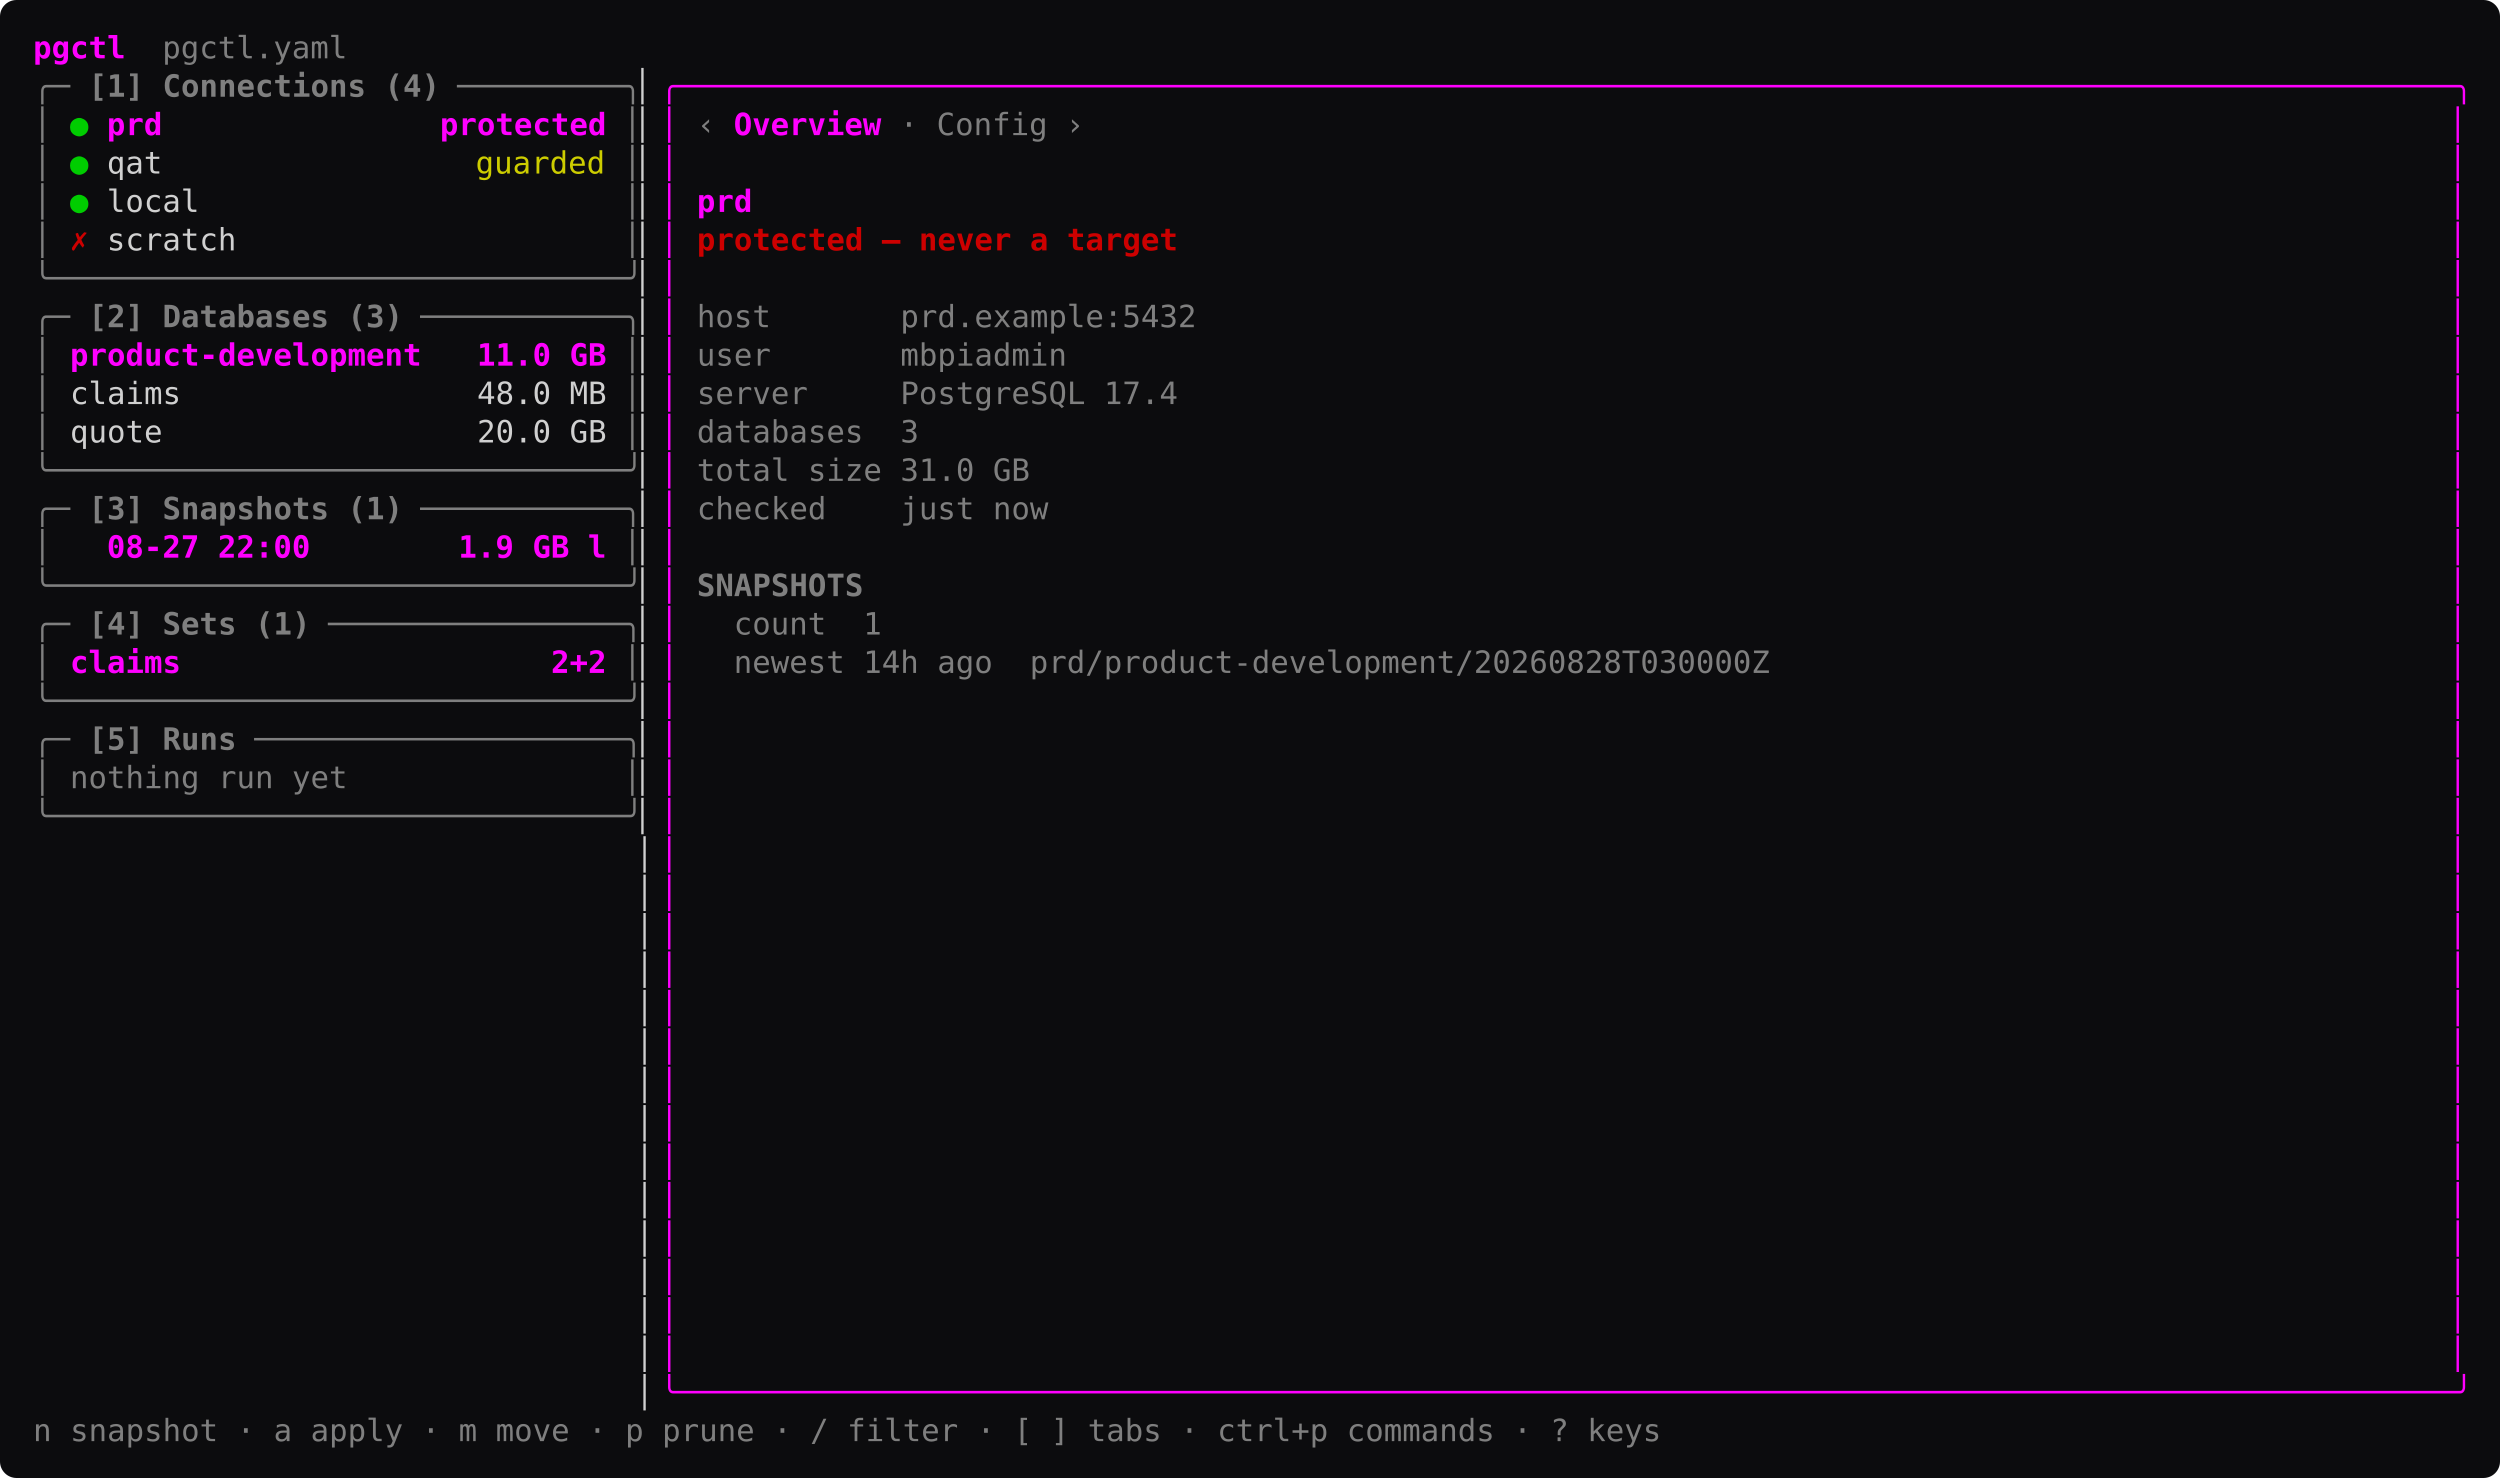
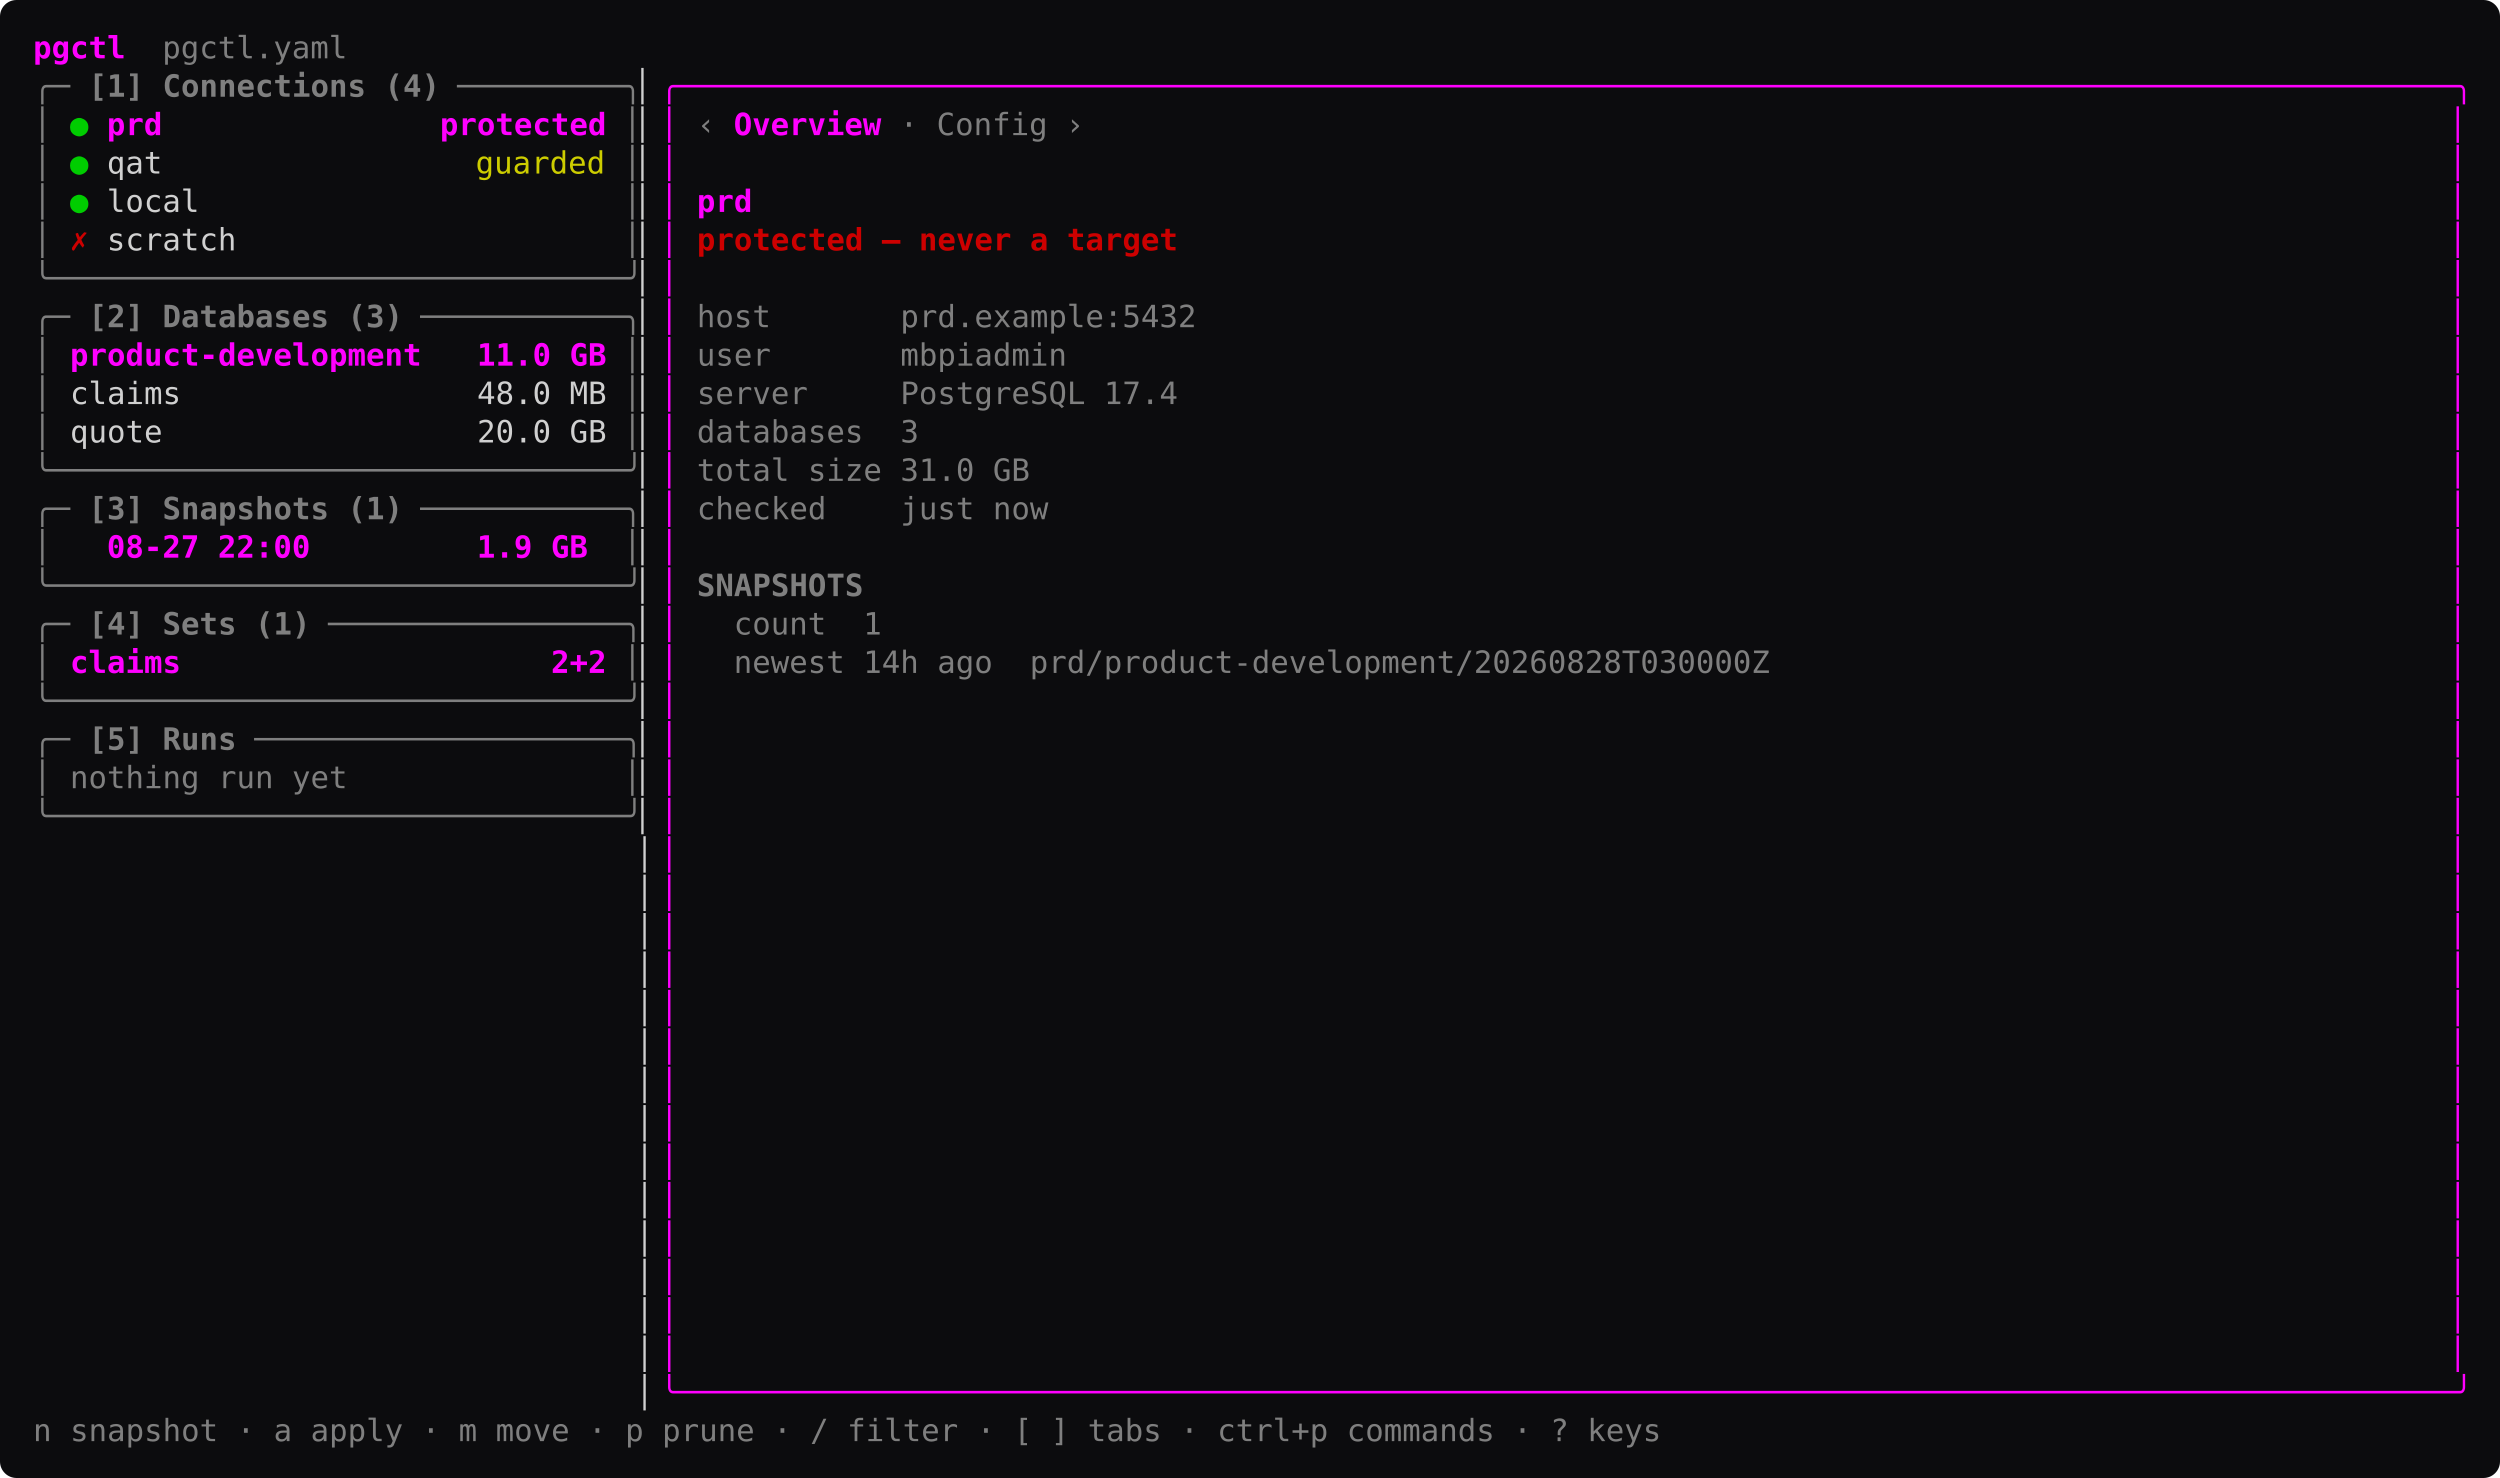
<svg xmlns="http://www.w3.org/2000/svg" width="1057.6" height="625.25" viewBox="0 0 1057.6 625.25" font-family="ui-monospace, 'SF Mono', SFMono-Regular, Menlo, Consolas, 'DejaVu Sans Mono', monospace" font-size="13" role="img">
  <rect width="1057.6" height="625.25" rx="7" fill="#0c0c0e" />
  <text x="14" y="24.68" textLength="39" lengthAdjust="spacing" fill="#ff00ff" font-weight="600" xml:space="preserve">pgctl</text>
  <text x="53" y="24.68" textLength="93.6" lengthAdjust="spacing" fill="#7f7f7f" xml:space="preserve">  pgctl.yaml</text>
  <text x="14" y="40.92" textLength="15.6" lengthAdjust="spacing" fill="#7f7f7f" xml:space="preserve">╭─</text>
  <text x="29.6" y="40.92" textLength="156" lengthAdjust="spacing" fill="#7f7f7f" font-weight="600" xml:space="preserve"> [1] Connections (4)</text>
  <text x="193.4" y="40.92" textLength="78" lengthAdjust="spacing" fill="#7f7f7f" xml:space="preserve">─────────╮</text>
  <text x="271.4" y="40.92" textLength="7.8" lengthAdjust="spacing" fill="#d0d0d0" xml:space="preserve">▏</text>
  <text x="279.2" y="40.92" textLength="764.4" lengthAdjust="spacing" fill="#ff00ff" xml:space="preserve">╭────────────────────────────────────────────────────────────────────────────────────────────────╮</text>
  <text x="14" y="57.17" textLength="7.8" lengthAdjust="spacing" fill="#7f7f7f" xml:space="preserve">│</text>
  <text x="29.6" y="57.17" textLength="7.8" lengthAdjust="spacing" fill="#00cd00" xml:space="preserve">●</text>
  <text x="45.2" y="57.17" textLength="210.6" lengthAdjust="spacing" fill="#ff00ff" font-weight="600" xml:space="preserve">prd               protected</text>
  <text x="263.6" y="57.17" textLength="7.8" lengthAdjust="spacing" fill="#7f7f7f" xml:space="preserve">│</text>
  <text x="271.4" y="57.17" textLength="7.8" lengthAdjust="spacing" fill="#d0d0d0" xml:space="preserve">▏</text>
  <text x="279.2" y="57.17" textLength="7.8" lengthAdjust="spacing" fill="#ff00ff" xml:space="preserve">│</text>
  <text x="294.8" y="57.17" textLength="7.8" lengthAdjust="spacing" fill="#7f7f7f" xml:space="preserve">‹</text>
  <text x="310.4" y="57.17" textLength="7.8" lengthAdjust="spacing" fill="#ff00ff" font-weight="600" xml:space="preserve">O</text>
  <text x="318.2" y="57.17" textLength="7.8" lengthAdjust="spacing" fill="#ff00ff" font-weight="600" xml:space="preserve">v</text>
  <text x="326" y="57.17" textLength="7.8" lengthAdjust="spacing" fill="#ff00ff" font-weight="600" xml:space="preserve">e</text>
  <text x="333.8" y="57.17" textLength="7.8" lengthAdjust="spacing" fill="#ff00ff" font-weight="600" xml:space="preserve">r</text>
  <text x="341.6" y="57.17" textLength="7.8" lengthAdjust="spacing" fill="#ff00ff" font-weight="600" xml:space="preserve">v</text>
  <text x="349.4" y="57.17" textLength="7.8" lengthAdjust="spacing" fill="#ff00ff" font-weight="600" xml:space="preserve">i</text>
  <text x="357.2" y="57.17" textLength="7.8" lengthAdjust="spacing" fill="#ff00ff" font-weight="600" xml:space="preserve">e</text>
  <text x="365" y="57.17" textLength="7.8" lengthAdjust="spacing" fill="#ff00ff" font-weight="600" xml:space="preserve">w</text>
  <text x="380.6" y="57.17" textLength="7.8" lengthAdjust="spacing" fill="#7f7f7f" xml:space="preserve">·</text>
  <text x="388.4" y="57.17" textLength="54.6" lengthAdjust="spacing" fill="#7f7f7f" xml:space="preserve"> Config</text>
  <text x="450.8" y="57.17" textLength="7.8" lengthAdjust="spacing" fill="#7f7f7f" xml:space="preserve">›</text>
  <text x="1035.8" y="57.17" textLength="7.8" lengthAdjust="spacing" fill="#ff00ff" xml:space="preserve">│</text>
  <text x="14" y="73.42" textLength="7.8" lengthAdjust="spacing" fill="#7f7f7f" xml:space="preserve">│</text>
  <text x="29.6" y="73.42" textLength="7.8" lengthAdjust="spacing" fill="#00cd00" xml:space="preserve">●</text>
  <text x="45.2" y="73.42" textLength="23.4" lengthAdjust="spacing" fill="#d0d0d0" xml:space="preserve">qat</text>
  <text x="201.2" y="73.42" textLength="54.6" lengthAdjust="spacing" fill="#cdcd00" xml:space="preserve">guarded</text>
  <text x="263.6" y="73.42" textLength="7.8" lengthAdjust="spacing" fill="#7f7f7f" xml:space="preserve">│</text>
  <text x="271.4" y="73.42" textLength="7.8" lengthAdjust="spacing" fill="#d0d0d0" xml:space="preserve">▏</text>
  <text x="279.2" y="73.42" textLength="7.8" lengthAdjust="spacing" fill="#ff00ff" xml:space="preserve">│</text>
  <text x="1035.8" y="73.42" textLength="7.8" lengthAdjust="spacing" fill="#ff00ff" xml:space="preserve">│</text>
  <text x="14" y="89.67" textLength="7.8" lengthAdjust="spacing" fill="#7f7f7f" xml:space="preserve">│</text>
  <text x="29.6" y="89.67" textLength="7.8" lengthAdjust="spacing" fill="#00cd00" xml:space="preserve">●</text>
  <text x="45.2" y="89.67" textLength="39" lengthAdjust="spacing" fill="#d0d0d0" xml:space="preserve">local</text>
  <text x="263.6" y="89.67" textLength="7.8" lengthAdjust="spacing" fill="#7f7f7f" xml:space="preserve">│</text>
  <text x="271.4" y="89.67" textLength="7.8" lengthAdjust="spacing" fill="#d0d0d0" xml:space="preserve">▏</text>
  <text x="279.2" y="89.67" textLength="7.8" lengthAdjust="spacing" fill="#ff00ff" xml:space="preserve">│</text>
  <text x="294.8" y="89.67" textLength="23.4" lengthAdjust="spacing" fill="#ff00ff" font-weight="600" xml:space="preserve">prd</text>
  <text x="1035.8" y="89.67" textLength="7.8" lengthAdjust="spacing" fill="#ff00ff" xml:space="preserve">│</text>
  <text x="14" y="105.92" textLength="7.8" lengthAdjust="spacing" fill="#7f7f7f" xml:space="preserve">│</text>
  <text x="29.6" y="105.92" textLength="7.8" lengthAdjust="spacing" fill="#cd0000" font-weight="600" xml:space="preserve">✗</text>
  <text x="45.2" y="105.92" textLength="54.6" lengthAdjust="spacing" fill="#d0d0d0" xml:space="preserve">scratch</text>
  <text x="263.6" y="105.92" textLength="7.8" lengthAdjust="spacing" fill="#7f7f7f" xml:space="preserve">│</text>
  <text x="271.4" y="105.92" textLength="7.8" lengthAdjust="spacing" fill="#d0d0d0" xml:space="preserve">▏</text>
  <text x="279.2" y="105.92" textLength="7.8" lengthAdjust="spacing" fill="#ff00ff" xml:space="preserve">│</text>
  <text x="294.8" y="105.92" textLength="202.8" lengthAdjust="spacing" fill="#cd0000" font-weight="600" xml:space="preserve">protected — never a target</text>
  <text x="1035.8" y="105.92" textLength="7.8" lengthAdjust="spacing" fill="#ff00ff" xml:space="preserve">│</text>
  <text x="14" y="122.17" textLength="257.4" lengthAdjust="spacing" fill="#7f7f7f" xml:space="preserve">╰───────────────────────────────╯</text>
  <text x="271.4" y="122.17" textLength="7.8" lengthAdjust="spacing" fill="#d0d0d0" xml:space="preserve">▏</text>
  <text x="279.2" y="122.17" textLength="7.8" lengthAdjust="spacing" fill="#ff00ff" xml:space="preserve">│</text>
  <text x="1035.8" y="122.17" textLength="7.8" lengthAdjust="spacing" fill="#ff00ff" xml:space="preserve">│</text>
  <text x="14" y="138.43" textLength="15.6" lengthAdjust="spacing" fill="#7f7f7f" xml:space="preserve">╭─</text>
  <text x="29.6" y="138.43" textLength="140.4" lengthAdjust="spacing" fill="#7f7f7f" font-weight="600" xml:space="preserve"> [2] Databases (3)</text>
  <text x="177.8" y="138.43" textLength="93.6" lengthAdjust="spacing" fill="#7f7f7f" xml:space="preserve">───────────╮</text>
  <text x="271.4" y="138.43" textLength="7.8" lengthAdjust="spacing" fill="#d0d0d0" xml:space="preserve">▏</text>
  <text x="279.2" y="138.43" textLength="7.8" lengthAdjust="spacing" fill="#ff00ff" xml:space="preserve">│</text>
  <text x="294.8" y="138.43" textLength="210.6" lengthAdjust="spacing" fill="#7f7f7f" xml:space="preserve">host       prd.example:5432</text>
  <text x="1035.8" y="138.43" textLength="7.8" lengthAdjust="spacing" fill="#ff00ff" xml:space="preserve">│</text>
  <text x="14" y="154.68" textLength="7.8" lengthAdjust="spacing" fill="#7f7f7f" xml:space="preserve">│</text>
  <text x="29.6" y="154.68" textLength="226.2" lengthAdjust="spacing" fill="#ff00ff" font-weight="600" xml:space="preserve">product-development   11.0 GB</text>
  <text x="263.6" y="154.68" textLength="7.8" lengthAdjust="spacing" fill="#7f7f7f" xml:space="preserve">│</text>
  <text x="271.4" y="154.68" textLength="7.8" lengthAdjust="spacing" fill="#d0d0d0" xml:space="preserve">▏</text>
  <text x="279.2" y="154.68" textLength="7.8" lengthAdjust="spacing" fill="#ff00ff" xml:space="preserve">│</text>
  <text x="294.8" y="154.68" textLength="156" lengthAdjust="spacing" fill="#7f7f7f" xml:space="preserve">user       mbpiadmin</text>
  <text x="1035.8" y="154.68" textLength="7.8" lengthAdjust="spacing" fill="#ff00ff" xml:space="preserve">│</text>
  <text x="14" y="170.93" textLength="7.8" lengthAdjust="spacing" fill="#7f7f7f" xml:space="preserve">│</text>
  <text x="21.8" y="170.93" textLength="234" lengthAdjust="spacing" fill="#d0d0d0" xml:space="preserve"> claims                48.0 MB</text>
  <text x="263.6" y="170.93" textLength="7.8" lengthAdjust="spacing" fill="#7f7f7f" xml:space="preserve">│</text>
  <text x="271.4" y="170.93" textLength="7.8" lengthAdjust="spacing" fill="#d0d0d0" xml:space="preserve">▏</text>
  <text x="279.2" y="170.93" textLength="7.8" lengthAdjust="spacing" fill="#ff00ff" xml:space="preserve">│</text>
  <text x="294.8" y="170.93" textLength="202.8" lengthAdjust="spacing" fill="#7f7f7f" xml:space="preserve">server     PostgreSQL 17.4</text>
  <text x="1035.8" y="170.93" textLength="7.8" lengthAdjust="spacing" fill="#ff00ff" xml:space="preserve">│</text>
  <text x="14" y="187.18" textLength="7.8" lengthAdjust="spacing" fill="#7f7f7f" xml:space="preserve">│</text>
  <text x="21.8" y="187.18" textLength="234" lengthAdjust="spacing" fill="#d0d0d0" xml:space="preserve"> quote                 20.0 GB</text>
  <text x="263.6" y="187.18" textLength="7.8" lengthAdjust="spacing" fill="#7f7f7f" xml:space="preserve">│</text>
  <text x="271.4" y="187.18" textLength="7.8" lengthAdjust="spacing" fill="#d0d0d0" xml:space="preserve">▏</text>
  <text x="279.2" y="187.18" textLength="7.8" lengthAdjust="spacing" fill="#ff00ff" xml:space="preserve">│</text>
  <text x="294.8" y="187.18" textLength="93.6" lengthAdjust="spacing" fill="#7f7f7f" xml:space="preserve">databases  3</text>
  <text x="1035.8" y="187.18" textLength="7.8" lengthAdjust="spacing" fill="#ff00ff" xml:space="preserve">│</text>
  <text x="14" y="203.43" textLength="257.4" lengthAdjust="spacing" fill="#7f7f7f" xml:space="preserve">╰───────────────────────────────╯</text>
  <text x="271.4" y="203.43" textLength="7.8" lengthAdjust="spacing" fill="#d0d0d0" xml:space="preserve">▏</text>
  <text x="279.2" y="203.43" textLength="7.8" lengthAdjust="spacing" fill="#ff00ff" xml:space="preserve">│</text>
  <text x="294.8" y="203.43" textLength="140.4" lengthAdjust="spacing" fill="#7f7f7f" xml:space="preserve">total size 31.0 GB</text>
  <text x="1035.8" y="203.43" textLength="7.8" lengthAdjust="spacing" fill="#ff00ff" xml:space="preserve">│</text>
  <text x="14" y="219.68" textLength="15.6" lengthAdjust="spacing" fill="#7f7f7f" xml:space="preserve">╭─</text>
  <text x="29.6" y="219.68" textLength="140.4" lengthAdjust="spacing" fill="#7f7f7f" font-weight="600" xml:space="preserve"> [3] Snapshots (1)</text>
  <text x="177.8" y="219.68" textLength="93.6" lengthAdjust="spacing" fill="#7f7f7f" xml:space="preserve">───────────╮</text>
  <text x="271.4" y="219.68" textLength="7.8" lengthAdjust="spacing" fill="#d0d0d0" xml:space="preserve">▏</text>
  <text x="279.2" y="219.68" textLength="7.8" lengthAdjust="spacing" fill="#ff00ff" xml:space="preserve">│</text>
  <text x="294.8" y="219.68" textLength="148.2" lengthAdjust="spacing" fill="#7f7f7f" xml:space="preserve">checked    just now</text>
  <text x="1035.8" y="219.68" textLength="7.8" lengthAdjust="spacing" fill="#ff00ff" xml:space="preserve">│</text>
  <text x="14" y="235.93" textLength="7.8" lengthAdjust="spacing" fill="#7f7f7f" xml:space="preserve">│</text>
-   <text x="45.2" y="235.93" textLength="210.6" lengthAdjust="spacing" fill="#ff00ff" font-weight="600" xml:space="preserve">08-27 22:00        1.9 GB l</text>
+   <text x="45.2" y="235.93" textLength="202.8" lengthAdjust="spacing" fill="#ff00ff" font-weight="600" xml:space="preserve">08-27 22:00         1.9 GB</text>
  <text x="263.6" y="235.93" textLength="7.8" lengthAdjust="spacing" fill="#7f7f7f" xml:space="preserve">│</text>
  <text x="271.4" y="235.93" textLength="7.8" lengthAdjust="spacing" fill="#d0d0d0" xml:space="preserve">▏</text>
  <text x="279.2" y="235.93" textLength="7.8" lengthAdjust="spacing" fill="#ff00ff" xml:space="preserve">│</text>
  <text x="1035.8" y="235.93" textLength="7.8" lengthAdjust="spacing" fill="#ff00ff" xml:space="preserve">│</text>
  <text x="14" y="252.18" textLength="257.4" lengthAdjust="spacing" fill="#7f7f7f" xml:space="preserve">╰───────────────────────────────╯</text>
  <text x="271.4" y="252.18" textLength="7.8" lengthAdjust="spacing" fill="#d0d0d0" xml:space="preserve">▏</text>
  <text x="279.2" y="252.18" textLength="7.8" lengthAdjust="spacing" fill="#ff00ff" xml:space="preserve">│</text>
  <text x="294.8" y="252.18" textLength="70.2" lengthAdjust="spacing" fill="#7f7f7f" font-weight="600" xml:space="preserve">SNAPSHOTS</text>
  <text x="1035.8" y="252.18" textLength="7.8" lengthAdjust="spacing" fill="#ff00ff" xml:space="preserve">│</text>
  <text x="14" y="268.43" textLength="15.6" lengthAdjust="spacing" fill="#7f7f7f" xml:space="preserve">╭─</text>
  <text x="29.6" y="268.43" textLength="101.4" lengthAdjust="spacing" fill="#7f7f7f" font-weight="600" xml:space="preserve"> [4] Sets (1)</text>
  <text x="138.8" y="268.43" textLength="132.6" lengthAdjust="spacing" fill="#7f7f7f" xml:space="preserve">────────────────╮</text>
  <text x="271.4" y="268.43" textLength="7.8" lengthAdjust="spacing" fill="#d0d0d0" xml:space="preserve">▏</text>
  <text x="279.2" y="268.43" textLength="7.8" lengthAdjust="spacing" fill="#ff00ff" xml:space="preserve">│</text>
  <text x="310.4" y="268.43" textLength="62.4" lengthAdjust="spacing" fill="#7f7f7f" xml:space="preserve">count  1</text>
  <text x="1035.8" y="268.43" textLength="7.8" lengthAdjust="spacing" fill="#ff00ff" xml:space="preserve">│</text>
  <text x="14" y="284.68" textLength="7.8" lengthAdjust="spacing" fill="#7f7f7f" xml:space="preserve">│</text>
  <text x="29.6" y="284.68" textLength="226.2" lengthAdjust="spacing" fill="#ff00ff" font-weight="600" xml:space="preserve">claims                    2+2</text>
  <text x="263.6" y="284.68" textLength="7.8" lengthAdjust="spacing" fill="#7f7f7f" xml:space="preserve">│</text>
  <text x="271.4" y="284.68" textLength="7.8" lengthAdjust="spacing" fill="#d0d0d0" xml:space="preserve">▏</text>
  <text x="279.2" y="284.68" textLength="7.8" lengthAdjust="spacing" fill="#ff00ff" xml:space="preserve">│</text>
  <text x="310.4" y="284.68" textLength="436.8" lengthAdjust="spacing" fill="#7f7f7f" xml:space="preserve">newest 14h ago  prd/product-development/20260828T030000Z</text>
  <text x="1035.8" y="284.68" textLength="7.8" lengthAdjust="spacing" fill="#ff00ff" xml:space="preserve">│</text>
  <text x="14" y="300.93" textLength="257.4" lengthAdjust="spacing" fill="#7f7f7f" xml:space="preserve">╰───────────────────────────────╯</text>
  <text x="271.4" y="300.93" textLength="7.8" lengthAdjust="spacing" fill="#d0d0d0" xml:space="preserve">▏</text>
  <text x="279.2" y="300.93" textLength="7.8" lengthAdjust="spacing" fill="#ff00ff" xml:space="preserve">│</text>
  <text x="1035.8" y="300.93" textLength="7.8" lengthAdjust="spacing" fill="#ff00ff" xml:space="preserve">│</text>
  <text x="14" y="317.18" textLength="15.6" lengthAdjust="spacing" fill="#7f7f7f" xml:space="preserve">╭─</text>
  <text x="29.6" y="317.18" textLength="70.2" lengthAdjust="spacing" fill="#7f7f7f" font-weight="600" xml:space="preserve"> [5] Runs</text>
  <text x="107.6" y="317.18" textLength="163.8" lengthAdjust="spacing" fill="#7f7f7f" xml:space="preserve">────────────────────╮</text>
  <text x="271.4" y="317.18" textLength="7.8" lengthAdjust="spacing" fill="#d0d0d0" xml:space="preserve">▏</text>
  <text x="279.2" y="317.18" textLength="7.8" lengthAdjust="spacing" fill="#ff00ff" xml:space="preserve">│</text>
  <text x="1035.8" y="317.18" textLength="7.8" lengthAdjust="spacing" fill="#ff00ff" xml:space="preserve">│</text>
  <text x="14" y="333.43" textLength="7.8" lengthAdjust="spacing" fill="#7f7f7f" xml:space="preserve">│</text>
  <text x="29.6" y="333.43" textLength="117" lengthAdjust="spacing" fill="#7f7f7f" xml:space="preserve">nothing run yet</text>
  <text x="263.6" y="333.43" textLength="7.8" lengthAdjust="spacing" fill="#7f7f7f" xml:space="preserve">│</text>
  <text x="271.4" y="333.43" textLength="7.8" lengthAdjust="spacing" fill="#d0d0d0" xml:space="preserve">▏</text>
  <text x="279.2" y="333.43" textLength="7.8" lengthAdjust="spacing" fill="#ff00ff" xml:space="preserve">│</text>
  <text x="1035.8" y="333.43" textLength="7.8" lengthAdjust="spacing" fill="#ff00ff" xml:space="preserve">│</text>
  <text x="14" y="349.68" textLength="257.4" lengthAdjust="spacing" fill="#7f7f7f" xml:space="preserve">╰───────────────────────────────╯</text>
  <text x="271.4" y="349.68" textLength="7.8" lengthAdjust="spacing" fill="#d0d0d0" xml:space="preserve">▏</text>
  <text x="279.2" y="349.68" textLength="7.8" lengthAdjust="spacing" fill="#ff00ff" xml:space="preserve">│</text>
  <text x="1035.8" y="349.68" textLength="7.8" lengthAdjust="spacing" fill="#ff00ff" xml:space="preserve">│</text>
  <text x="14" y="365.93" textLength="265.2" lengthAdjust="spacing" fill="#d0d0d0" xml:space="preserve">                                 ▏</text>
  <text x="279.2" y="365.93" textLength="7.8" lengthAdjust="spacing" fill="#ff00ff" xml:space="preserve">│</text>
  <text x="1035.8" y="365.93" textLength="7.8" lengthAdjust="spacing" fill="#ff00ff" xml:space="preserve">│</text>
  <text x="14" y="382.18" textLength="265.2" lengthAdjust="spacing" fill="#d0d0d0" xml:space="preserve">                                 ▏</text>
  <text x="279.2" y="382.18" textLength="7.8" lengthAdjust="spacing" fill="#ff00ff" xml:space="preserve">│</text>
  <text x="1035.8" y="382.18" textLength="7.8" lengthAdjust="spacing" fill="#ff00ff" xml:space="preserve">│</text>
  <text x="14" y="398.43" textLength="265.2" lengthAdjust="spacing" fill="#d0d0d0" xml:space="preserve">                                 ▏</text>
  <text x="279.2" y="398.43" textLength="7.8" lengthAdjust="spacing" fill="#ff00ff" xml:space="preserve">│</text>
  <text x="1035.8" y="398.43" textLength="7.8" lengthAdjust="spacing" fill="#ff00ff" xml:space="preserve">│</text>
  <text x="14" y="414.68" textLength="265.2" lengthAdjust="spacing" fill="#d0d0d0" xml:space="preserve">                                 ▏</text>
  <text x="279.2" y="414.68" textLength="7.8" lengthAdjust="spacing" fill="#ff00ff" xml:space="preserve">│</text>
  <text x="1035.8" y="414.68" textLength="7.8" lengthAdjust="spacing" fill="#ff00ff" xml:space="preserve">│</text>
  <text x="14" y="430.93" textLength="265.2" lengthAdjust="spacing" fill="#d0d0d0" xml:space="preserve">                                 ▏</text>
  <text x="279.2" y="430.93" textLength="7.8" lengthAdjust="spacing" fill="#ff00ff" xml:space="preserve">│</text>
  <text x="1035.8" y="430.93" textLength="7.8" lengthAdjust="spacing" fill="#ff00ff" xml:space="preserve">│</text>
  <text x="14" y="447.18" textLength="265.2" lengthAdjust="spacing" fill="#d0d0d0" xml:space="preserve">                                 ▏</text>
  <text x="279.2" y="447.18" textLength="7.8" lengthAdjust="spacing" fill="#ff00ff" xml:space="preserve">│</text>
  <text x="1035.8" y="447.18" textLength="7.8" lengthAdjust="spacing" fill="#ff00ff" xml:space="preserve">│</text>
  <text x="14" y="463.43" textLength="265.2" lengthAdjust="spacing" fill="#d0d0d0" xml:space="preserve">                                 ▏</text>
  <text x="279.2" y="463.43" textLength="7.8" lengthAdjust="spacing" fill="#ff00ff" xml:space="preserve">│</text>
  <text x="1035.8" y="463.43" textLength="7.8" lengthAdjust="spacing" fill="#ff00ff" xml:space="preserve">│</text>
  <text x="14" y="479.68" textLength="265.2" lengthAdjust="spacing" fill="#d0d0d0" xml:space="preserve">                                 ▏</text>
  <text x="279.2" y="479.68" textLength="7.8" lengthAdjust="spacing" fill="#ff00ff" xml:space="preserve">│</text>
  <text x="1035.8" y="479.68" textLength="7.8" lengthAdjust="spacing" fill="#ff00ff" xml:space="preserve">│</text>
  <text x="14" y="495.93" textLength="265.2" lengthAdjust="spacing" fill="#d0d0d0" xml:space="preserve">                                 ▏</text>
  <text x="279.2" y="495.93" textLength="7.8" lengthAdjust="spacing" fill="#ff00ff" xml:space="preserve">│</text>
  <text x="1035.8" y="495.93" textLength="7.8" lengthAdjust="spacing" fill="#ff00ff" xml:space="preserve">│</text>
  <text x="14" y="512.17" textLength="265.2" lengthAdjust="spacing" fill="#d0d0d0" xml:space="preserve">                                 ▏</text>
  <text x="279.2" y="512.17" textLength="7.8" lengthAdjust="spacing" fill="#ff00ff" xml:space="preserve">│</text>
  <text x="1035.8" y="512.17" textLength="7.8" lengthAdjust="spacing" fill="#ff00ff" xml:space="preserve">│</text>
  <text x="14" y="528.42" textLength="265.2" lengthAdjust="spacing" fill="#d0d0d0" xml:space="preserve">                                 ▏</text>
  <text x="279.2" y="528.42" textLength="7.8" lengthAdjust="spacing" fill="#ff00ff" xml:space="preserve">│</text>
  <text x="1035.8" y="528.42" textLength="7.8" lengthAdjust="spacing" fill="#ff00ff" xml:space="preserve">│</text>
  <text x="14" y="544.67" textLength="265.2" lengthAdjust="spacing" fill="#d0d0d0" xml:space="preserve">                                 ▏</text>
  <text x="279.2" y="544.67" textLength="7.8" lengthAdjust="spacing" fill="#ff00ff" xml:space="preserve">│</text>
  <text x="1035.8" y="544.67" textLength="7.8" lengthAdjust="spacing" fill="#ff00ff" xml:space="preserve">│</text>
  <text x="14" y="560.92" textLength="265.2" lengthAdjust="spacing" fill="#d0d0d0" xml:space="preserve">                                 ▏</text>
  <text x="279.2" y="560.92" textLength="7.8" lengthAdjust="spacing" fill="#ff00ff" xml:space="preserve">│</text>
  <text x="1035.8" y="560.92" textLength="7.8" lengthAdjust="spacing" fill="#ff00ff" xml:space="preserve">│</text>
  <text x="14" y="577.17" textLength="265.2" lengthAdjust="spacing" fill="#d0d0d0" xml:space="preserve">                                 ▏</text>
  <text x="279.2" y="577.17" textLength="7.8" lengthAdjust="spacing" fill="#ff00ff" xml:space="preserve">│</text>
  <text x="1035.8" y="577.17" textLength="7.8" lengthAdjust="spacing" fill="#ff00ff" xml:space="preserve">│</text>
  <text x="14" y="593.42" textLength="265.2" lengthAdjust="spacing" fill="#d0d0d0" xml:space="preserve">                                 ▏</text>
  <text x="279.2" y="593.42" textLength="764.4" lengthAdjust="spacing" fill="#ff00ff" xml:space="preserve">╰────────────────────────────────────────────────────────────────────────────────────────────────╯</text>
  <text x="14" y="609.67" textLength="686.4" lengthAdjust="spacing" fill="#7f7f7f" xml:space="preserve">n snapshot · a apply · m move · p prune · / filter · [ ] tabs · ctrl+p commands · ? keys</text>
</svg>
